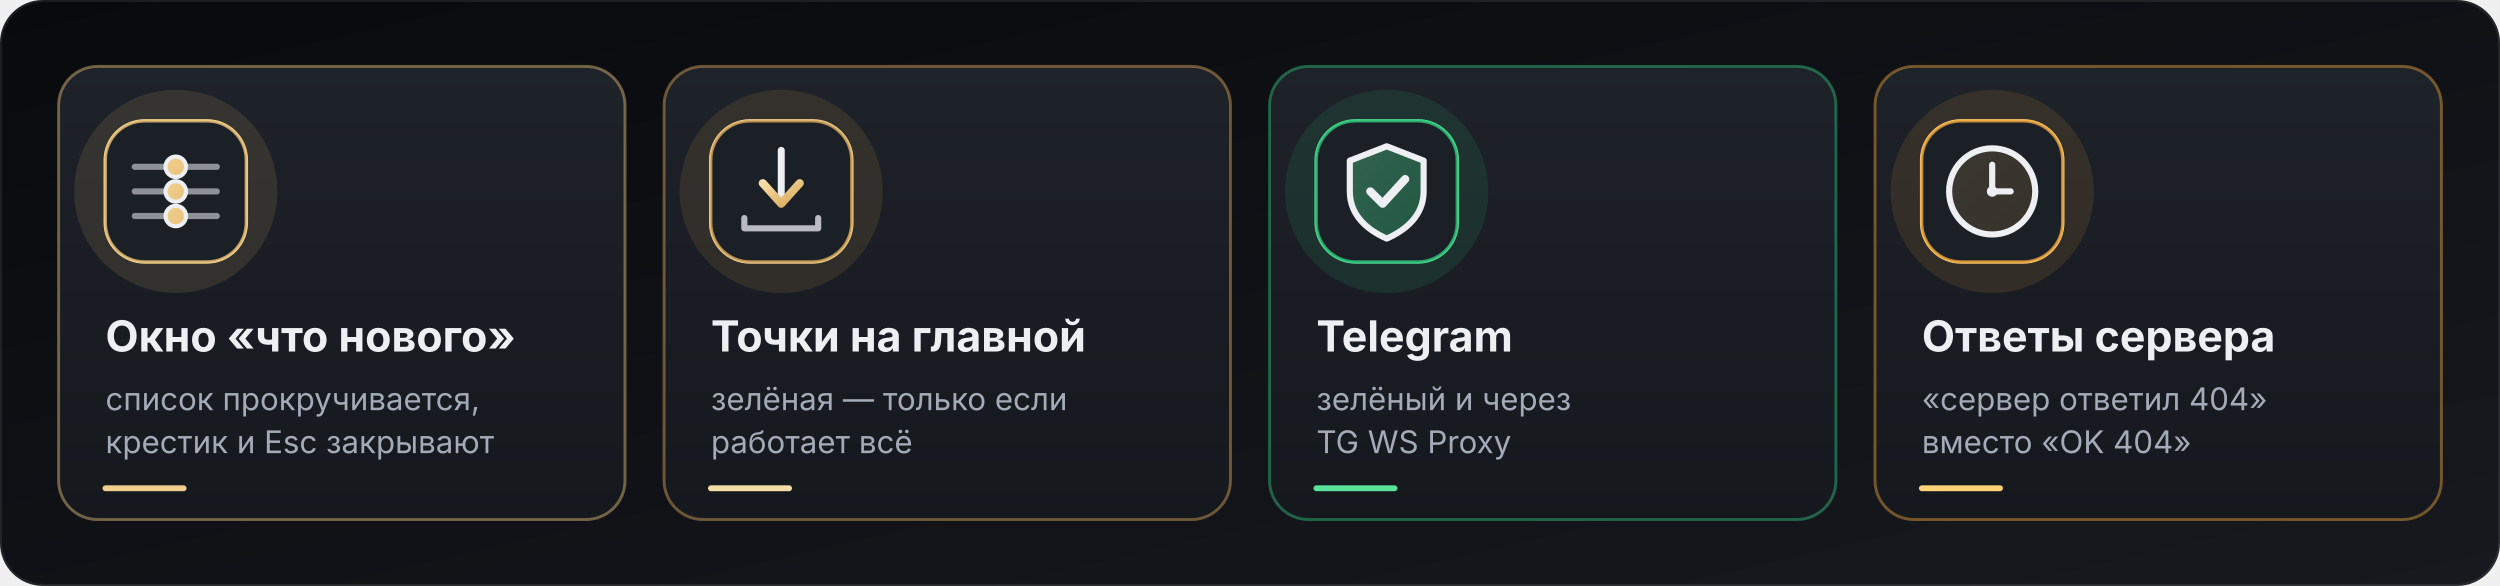
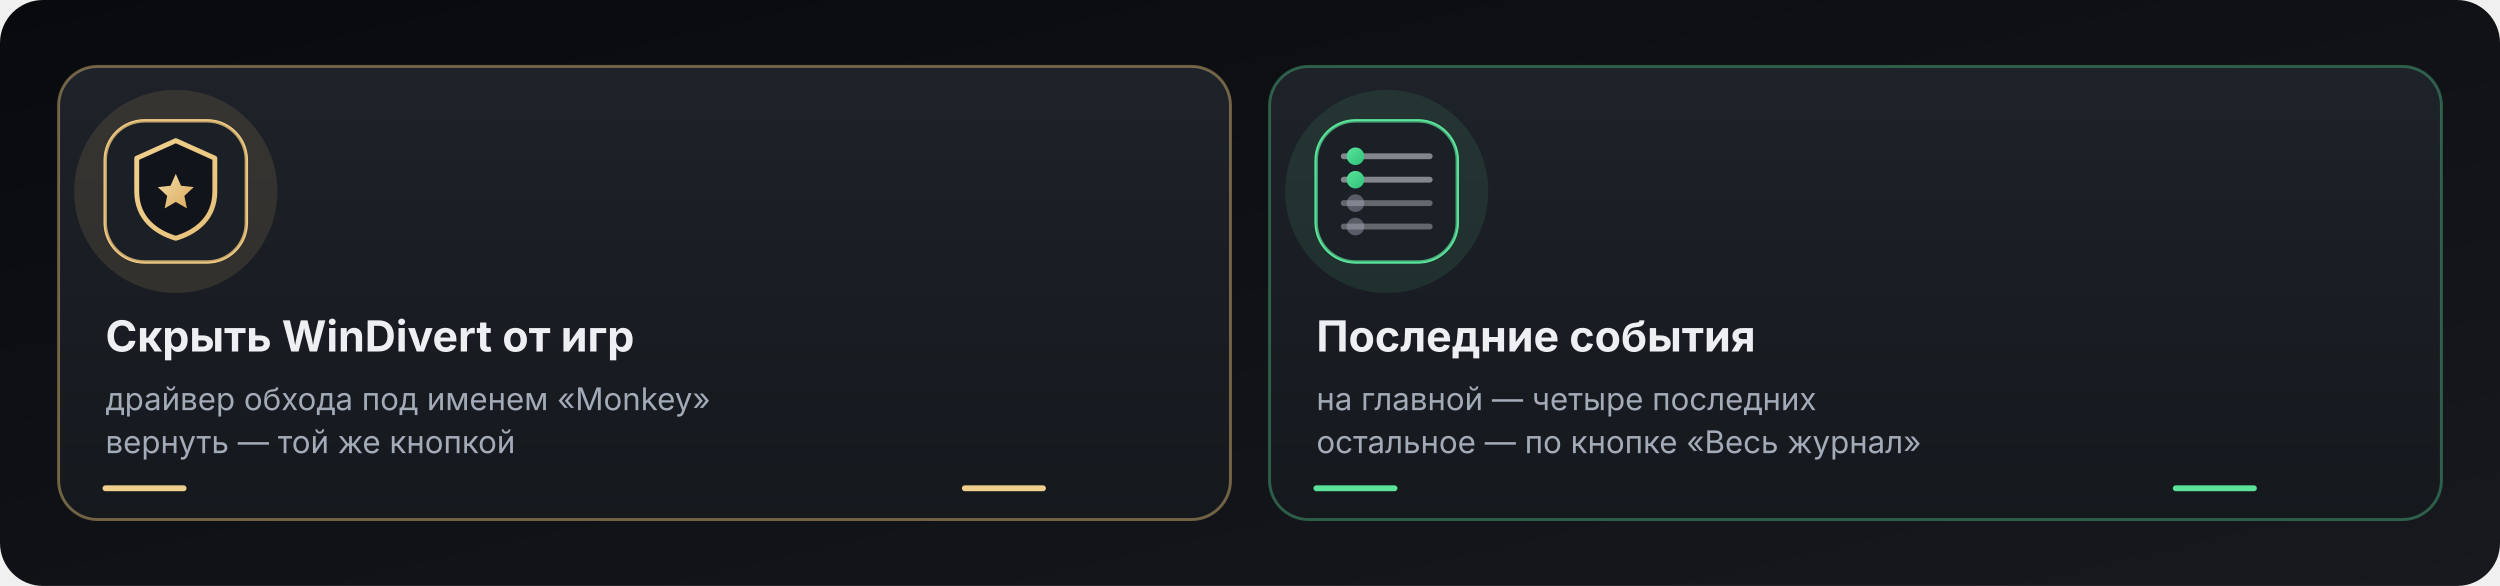
- <svg xmlns="http://www.w3.org/2000/svg" width="1280" height="300" viewBox="0 0 1280 300" role="img" aria-label="Что нового в MakeyStar 4.4">
+ <svg xmlns="http://www.w3.org/2000/svg" width="1280" height="300" viewBox="0 0 1280 300" role="img" aria-label="Что нового в MakeyStar 4.5">
  <defs>
    <linearGradient id="bg" x1="0" y1="0" x2="1" y2="1">
      <stop offset="0" stop-color="#090A0D" />
      <stop offset="1" stop-color="#17191F" />
    </linearGradient>
    <linearGradient id="card" x1="0" y1="0" x2="0" y2="1">
      <stop offset="0" stop-color="#1E2229" />
      <stop offset="1" stop-color="#15181D" />
    </linearGradient>
    <linearGradient id="ig0" x1="0" y1="0" x2="1" y2="1">
      <stop offset="0" stop-color="#F0CF8E" />
      <stop offset="1" stop-color="#E8C27A" />
    </linearGradient>
    <linearGradient id="ig1" x1="0" y1="0" x2="1" y2="1">
      <stop offset="0" stop-color="#F5DDA8" />
      <stop offset="1" stop-color="#D9A85A" />
    </linearGradient>
    <linearGradient id="ig2" x1="0" y1="0" x2="1" y2="1">
      <stop offset="0" stop-color="#5BE39A" />
      <stop offset="1" stop-color="#2FC27A" />
    </linearGradient>
-     <linearGradient id="ig3" x1="0" y1="0" x2="1" y2="1">
-       <stop offset="0" stop-color="#FFD27A" />
-       <stop offset="1" stop-color="#E8A33D" />
-     </linearGradient>
    <clipPath id="c">
      <rect width="1280" height="300" rx="22" />
    </clipPath>
    <style>
.tile{animation:up .9s cubic-bezier(.2,.8,.2,1) both}
.ring{animation:ring 2.8s ease-out infinite;transform-box:fill-box;transform-origin:center}
.pk{stroke-dasharray:40 400;animation:pk 3.2s cubic-bezier(.5,0,.5,1) infinite}
@keyframes up{from{opacity:0;transform:translateY(16px)}to{opacity:1;transform:translateY(0)}}
@keyframes ring{0%{opacity:.75;transform:scale(1)}100%{opacity:0;transform:scale(1.25)}}
@keyframes pk{from{stroke-dashoffset:40}to{stroke-dashoffset:-300}}
- 
- .ib-draw{stroke-dasharray:40;animation:ibdraw 3s ease-in-out infinite}
- .ib-k1{animation:ibk 3.2s ease-in-out infinite}
- .ib-k2{animation:ibk 3.2s ease-in-out infinite -1.1s}
- .ib-k3{animation:ibk 3.2s ease-in-out infinite -2.2s}
- .ib-fall{animation:ibfall 2.6s ease-in-out infinite}
- .ib-hand{animation:ibspin 6s steps(12) infinite;transform-origin:0 0}
- @keyframes ibspin{to{transform:rotate(360deg)}}
- @keyframes ibdraw{0%{stroke-dashoffset:40}35%,100%{stroke-dashoffset:0}}
- @keyframes ibk{0%,100%{transform:translateX(-12px)}50%{transform:translateX(12px)}}
- @keyframes ibfall{0%,100%{transform:translateY(-3px);opacity:.65}50%{transform:translateY(4px);opacity:1}}
</style>
  </defs>
  <g clip-path="url(#c)">
    <rect width="1280" height="300" fill="url(#bg)" />
    <g font-family="Segoe UI, Inter, Helvetica, Arial, sans-serif">
      <g class="tile" style="animation-delay:0.0s">
-         <rect x="30" y="34" width="290" height="232" rx="20" fill="url(#card)" stroke="#E8C27A" stroke-opacity=".45" stroke-width="1.5" />
+         <rect x="30" y="34" width="600" height="232" rx="20" fill="url(#card)" stroke="#E8C27A" stroke-opacity=".45" stroke-width="1.5" />
        <circle cx="90" cy="98" r="52" fill="#E8C27A" fill-opacity=".12" />
        <rect class="ring" x="54" y="62" width="72" height="72" rx="20" fill="none" stroke="#F0CF8E" stroke-width="2" style="animation-delay:0.0s" />
        <rect x="54" y="62" width="72" height="72" rx="20" fill="#1B1F26" stroke="#E8C27A" stroke-opacity=".8" stroke-width="1.5" />
-         <g transform="translate(90 98) scale(1.05)">
-           <path d="M-20 -12 H20" stroke="#EDEFF3" stroke-opacity="0.55" stroke-width="3" stroke-linecap="round" />
-           <circle class="ib-k1" cx="0" cy="-12" r="5" fill="url(#ig0)" stroke="#EDEFF3" stroke-width="2" />
-           <path d="M-20 0 H20" stroke="#EDEFF3" stroke-opacity="0.55" stroke-width="3" stroke-linecap="round" />
-           <circle class="ib-k2" cx="0" cy="0" r="5" fill="url(#ig0)" stroke="#EDEFF3" stroke-width="2" />
-           <path d="M-20 12 H20" stroke="#EDEFF3" stroke-opacity="0.55" stroke-width="3" stroke-linecap="round" />
-           <circle class="ib-k3" cx="0" cy="12" r="5" fill="url(#ig0)" stroke="#EDEFF3" stroke-width="2" />
+         <g transform="translate(90 98)">
+           <path d="M0 -26 L20 -17 V0 C20 14 10 21 0 24 C-10 21 -20 14 -20 0 V-17 Z" fill="#11141A" stroke="url(#ig0)" stroke-width="2.5" stroke-linejoin="round" />
+           <path d="M0 -9 L2.7 -2.9 L9.2 -2.2 L4.4 2.3 L5.7 8.7 L0 5.4 L-5.7 8.7 L-4.4 2.3 L-9.2 -2.2 L-2.7 -2.9 Z" fill="url(#ig1)" />
        </g>
-         <text x="54" y="180" font-size="22" font-weight="700" fill="#EDEFF3">Окно «что нового»</text>
-         <text x="54" y="210" font-size="16" fill="#A3AAB8">список прокручивается,</text>
-         <text x="54" y="232" font-size="16" fill="#A3AAB8">крестик и Esc закрывают</text>
-         <path class="pk" d="M54 250 H296" stroke="#F0CF8E" stroke-width="3" stroke-linecap="round" style="animation-delay:0.0s" />
+         <text x="54" y="180" font-size="22" font-weight="700" fill="#EDEFF3">Скрыть WinDivert от игр</text>
+         <text x="54" y="210" font-size="16" fill="#A3AAB8">драйвер обхода под именем «Monkey»</text>
+         <text x="54" y="232" font-size="16" fill="#A3AAB8">вернуть — той же кнопкой</text>
+         <path class="pk" d="M54 250 H606" stroke="#F0CF8E" stroke-width="3" stroke-linecap="round" style="animation-delay:0.0s" />
      </g>
-       <g class="tile" style="animation-delay:0.18s">
-         <rect x="340" y="34" width="290" height="232" rx="20" fill="url(#card)" stroke="#D9A85A" stroke-opacity=".45" stroke-width="1.5" />
-         <circle cx="400" cy="98" r="52" fill="#D9A85A" fill-opacity=".12" />
-         <rect class="ring" x="364" y="62" width="72" height="72" rx="20" fill="none" stroke="#F5DDA8" stroke-width="2" style="animation-delay:0.18s" />
-         <rect x="364" y="62" width="72" height="72" rx="20" fill="#1B1F26" stroke="#D9A85A" stroke-opacity=".8" stroke-width="1.5" />
-         <g transform="translate(400 98) scale(1.05)">
-           <g class="ib-fall">
-             <path d="M0 -20 V4" stroke="#EDEFF3" stroke-width="3.4" stroke-linecap="round" />
-             <path d="M-9 -4 L0 6 L9 -4" fill="none" stroke="url(#ig1)" stroke-width="4" stroke-linecap="round" stroke-linejoin="round" />
-           </g>
-           <path d="M-18 13 V18 H18 V13" fill="none" stroke="#EDEFF3" stroke-opacity="0.75" stroke-width="3" stroke-linecap="round" stroke-linejoin="round" />
+       <g class="tile" style="animation-delay:0.12s">
+         <rect x="650" y="34" width="600" height="232" rx="20" fill="url(#card)" stroke="#5BE39A" stroke-opacity=".35" stroke-width="1.5" />
+         <circle cx="710" cy="98" r="52" fill="#5BE39A" fill-opacity=".1" />
+         <rect class="ring" x="674" y="62" width="72" height="72" rx="20" fill="none" stroke="#5BE39A" stroke-width="2" style="animation-delay:0.35s" />
+         <rect x="674" y="62" width="72" height="72" rx="20" fill="#1B1F26" stroke="#5BE39A" stroke-opacity=".7" stroke-width="1.5" />
+         <g transform="translate(710 98)" stroke-linecap="round">
+           <path d="M-22 -18 H22" stroke="#EDEFF3" stroke-opacity="0.5" stroke-width="3" />
+           <circle cx="-16" cy="-18" r="4.5" fill="url(#ig2)" />
+           <path d="M-22 -6 H22" stroke="#EDEFF3" stroke-opacity="0.5" stroke-width="3" />
+           <circle cx="-16" cy="-6" r="4.5" fill="url(#ig2)" />
+           <path d="M-22 6 H22" stroke="#EDEFF3" stroke-opacity="0.35" stroke-width="3" />
+           <circle cx="-16" cy="6" r="4.5" fill="#A3AAB8" fill-opacity=".45" />
+           <path d="M-22 18 H22" stroke="#EDEFF3" stroke-opacity="0.35" stroke-width="3" />
+           <circle cx="-16" cy="18" r="4.5" fill="#A3AAB8" fill-opacity=".45" />
        </g>
-         <text x="364" y="180" font-size="22" font-weight="700" fill="#EDEFF3">Точки на главной</text>
-         <text x="364" y="210" font-size="16" fill="#A3AAB8">зелёная — только если</text>
-         <text x="364" y="232" font-size="16" fill="#A3AAB8">работает всё</text>
-         <path class="pk" d="M364 250 H606" stroke="#F5DDA8" stroke-width="3" stroke-linecap="round" style="animation-delay:0.18s" />
-       </g>
-       <g class="tile" style="animation-delay:0.36s">
-         <rect x="650" y="34" width="290" height="232" rx="20" fill="url(#card)" stroke="#2FC27A" stroke-opacity=".45" stroke-width="1.5" />
-         <circle cx="710" cy="98" r="52" fill="#2FC27A" fill-opacity=".12" />
-         <rect class="ring" x="674" y="62" width="72" height="72" rx="20" fill="none" stroke="#5BE39A" stroke-width="2" style="animation-delay:0.36s" />
-         <rect x="674" y="62" width="72" height="72" rx="20" fill="#1B1F26" stroke="#2FC27A" stroke-opacity=".8" stroke-width="1.5" />
-         <g transform="translate(710 98) scale(1.05)">
-           <path d="M0 -22 L18 -15 L18 0 C18 12 9 19 0 23 C-9 19 -18 12 -18 0 L-18 -15 Z" fill="url(#ig2)" fill-opacity="0.35" stroke="#EDEFF3" stroke-width="3" stroke-linejoin="round" />
-           <path class="ib-draw" d="M-8 0 L-2 6 L9 -6" fill="none" stroke="#EDEFF3" stroke-width="4" stroke-linecap="round" stroke-linejoin="round" />
-         </g>
-         <text x="674" y="180" font-size="22" font-weight="700" fill="#EDEFF3">Telegram</text>
-         <text x="674" y="210" font-size="16" fill="#A3AAB8">зелёный и через</text>
-         <text x="674" y="232" font-size="16" fill="#A3AAB8">TG WS Proxy</text>
-         <path class="pk" d="M674 250 H916" stroke="#5BE39A" stroke-width="3" stroke-linecap="round" style="animation-delay:0.36s" />
-       </g>
-       <g class="tile" style="animation-delay:0.54s">
-         <rect x="960" y="34" width="290" height="232" rx="20" fill="url(#card)" stroke="#E8A33D" stroke-opacity=".45" stroke-width="1.5" />
-         <circle cx="1020" cy="98" r="52" fill="#E8A33D" fill-opacity=".12" />
-         <rect class="ring" x="984" y="62" width="72" height="72" rx="20" fill="none" stroke="#FFD27A" stroke-width="2" style="animation-delay:0.54s" />
-         <rect x="984" y="62" width="72" height="72" rx="20" fill="#1B1F26" stroke="#E8A33D" stroke-opacity=".8" stroke-width="1.5" />
-         <g transform="translate(1020 98) scale(1.05)">
-           <circle r="21" fill="url(#ig3)" fill-opacity="0.14" stroke="#EDEFF3" stroke-width="3" />
-           <path d="M0 -13 V0 H9" fill="none" stroke="#EDEFF3" stroke-width="3" stroke-linecap="round" stroke-linejoin="round" />
-           <g class="ib-hand">
-             <path d="M0 0 V-16" stroke="url(#ig3)" stroke-width="3.4" stroke-linecap="round" />
-           </g>
-           <circle r="2.6" fill="#EDEFF3" />
-         </g>
-         <text x="984" y="180" font-size="22" font-weight="700" fill="#EDEFF3">Ответы сервера</text>
-         <text x="984" y="210" font-size="16" fill="#A3AAB8">«сервер ответил 404»</text>
-         <text x="984" y="232" font-size="16" fill="#A3AAB8">вместо «OK 404»</text>
-         <path class="pk" d="M984 250 H1226" stroke="#FFD27A" stroke-width="3" stroke-linecap="round" style="animation-delay:0.54s" />
+         <text x="674" y="180" font-size="22" font-weight="700" fill="#EDEFF3">Последние события</text>
+         <text x="674" y="210" font-size="16" fill="#A3AAB8">на главной — четыре последних</text>
+         <text x="674" y="232" font-size="16" fill="#A3AAB8">остальное — по кнопке «Весь журнал»</text>
+         <path class="pk" d="M674 250 H1226" stroke="#5BE39A" stroke-width="3" stroke-linecap="round" style="animation-delay:0.35s" />
      </g>
    </g>
  </g>
-   <rect x=".5" y=".5" width="1279" height="299" rx="22" fill="none" stroke="#FFFFFF" stroke-opacity=".08" />
</svg>
